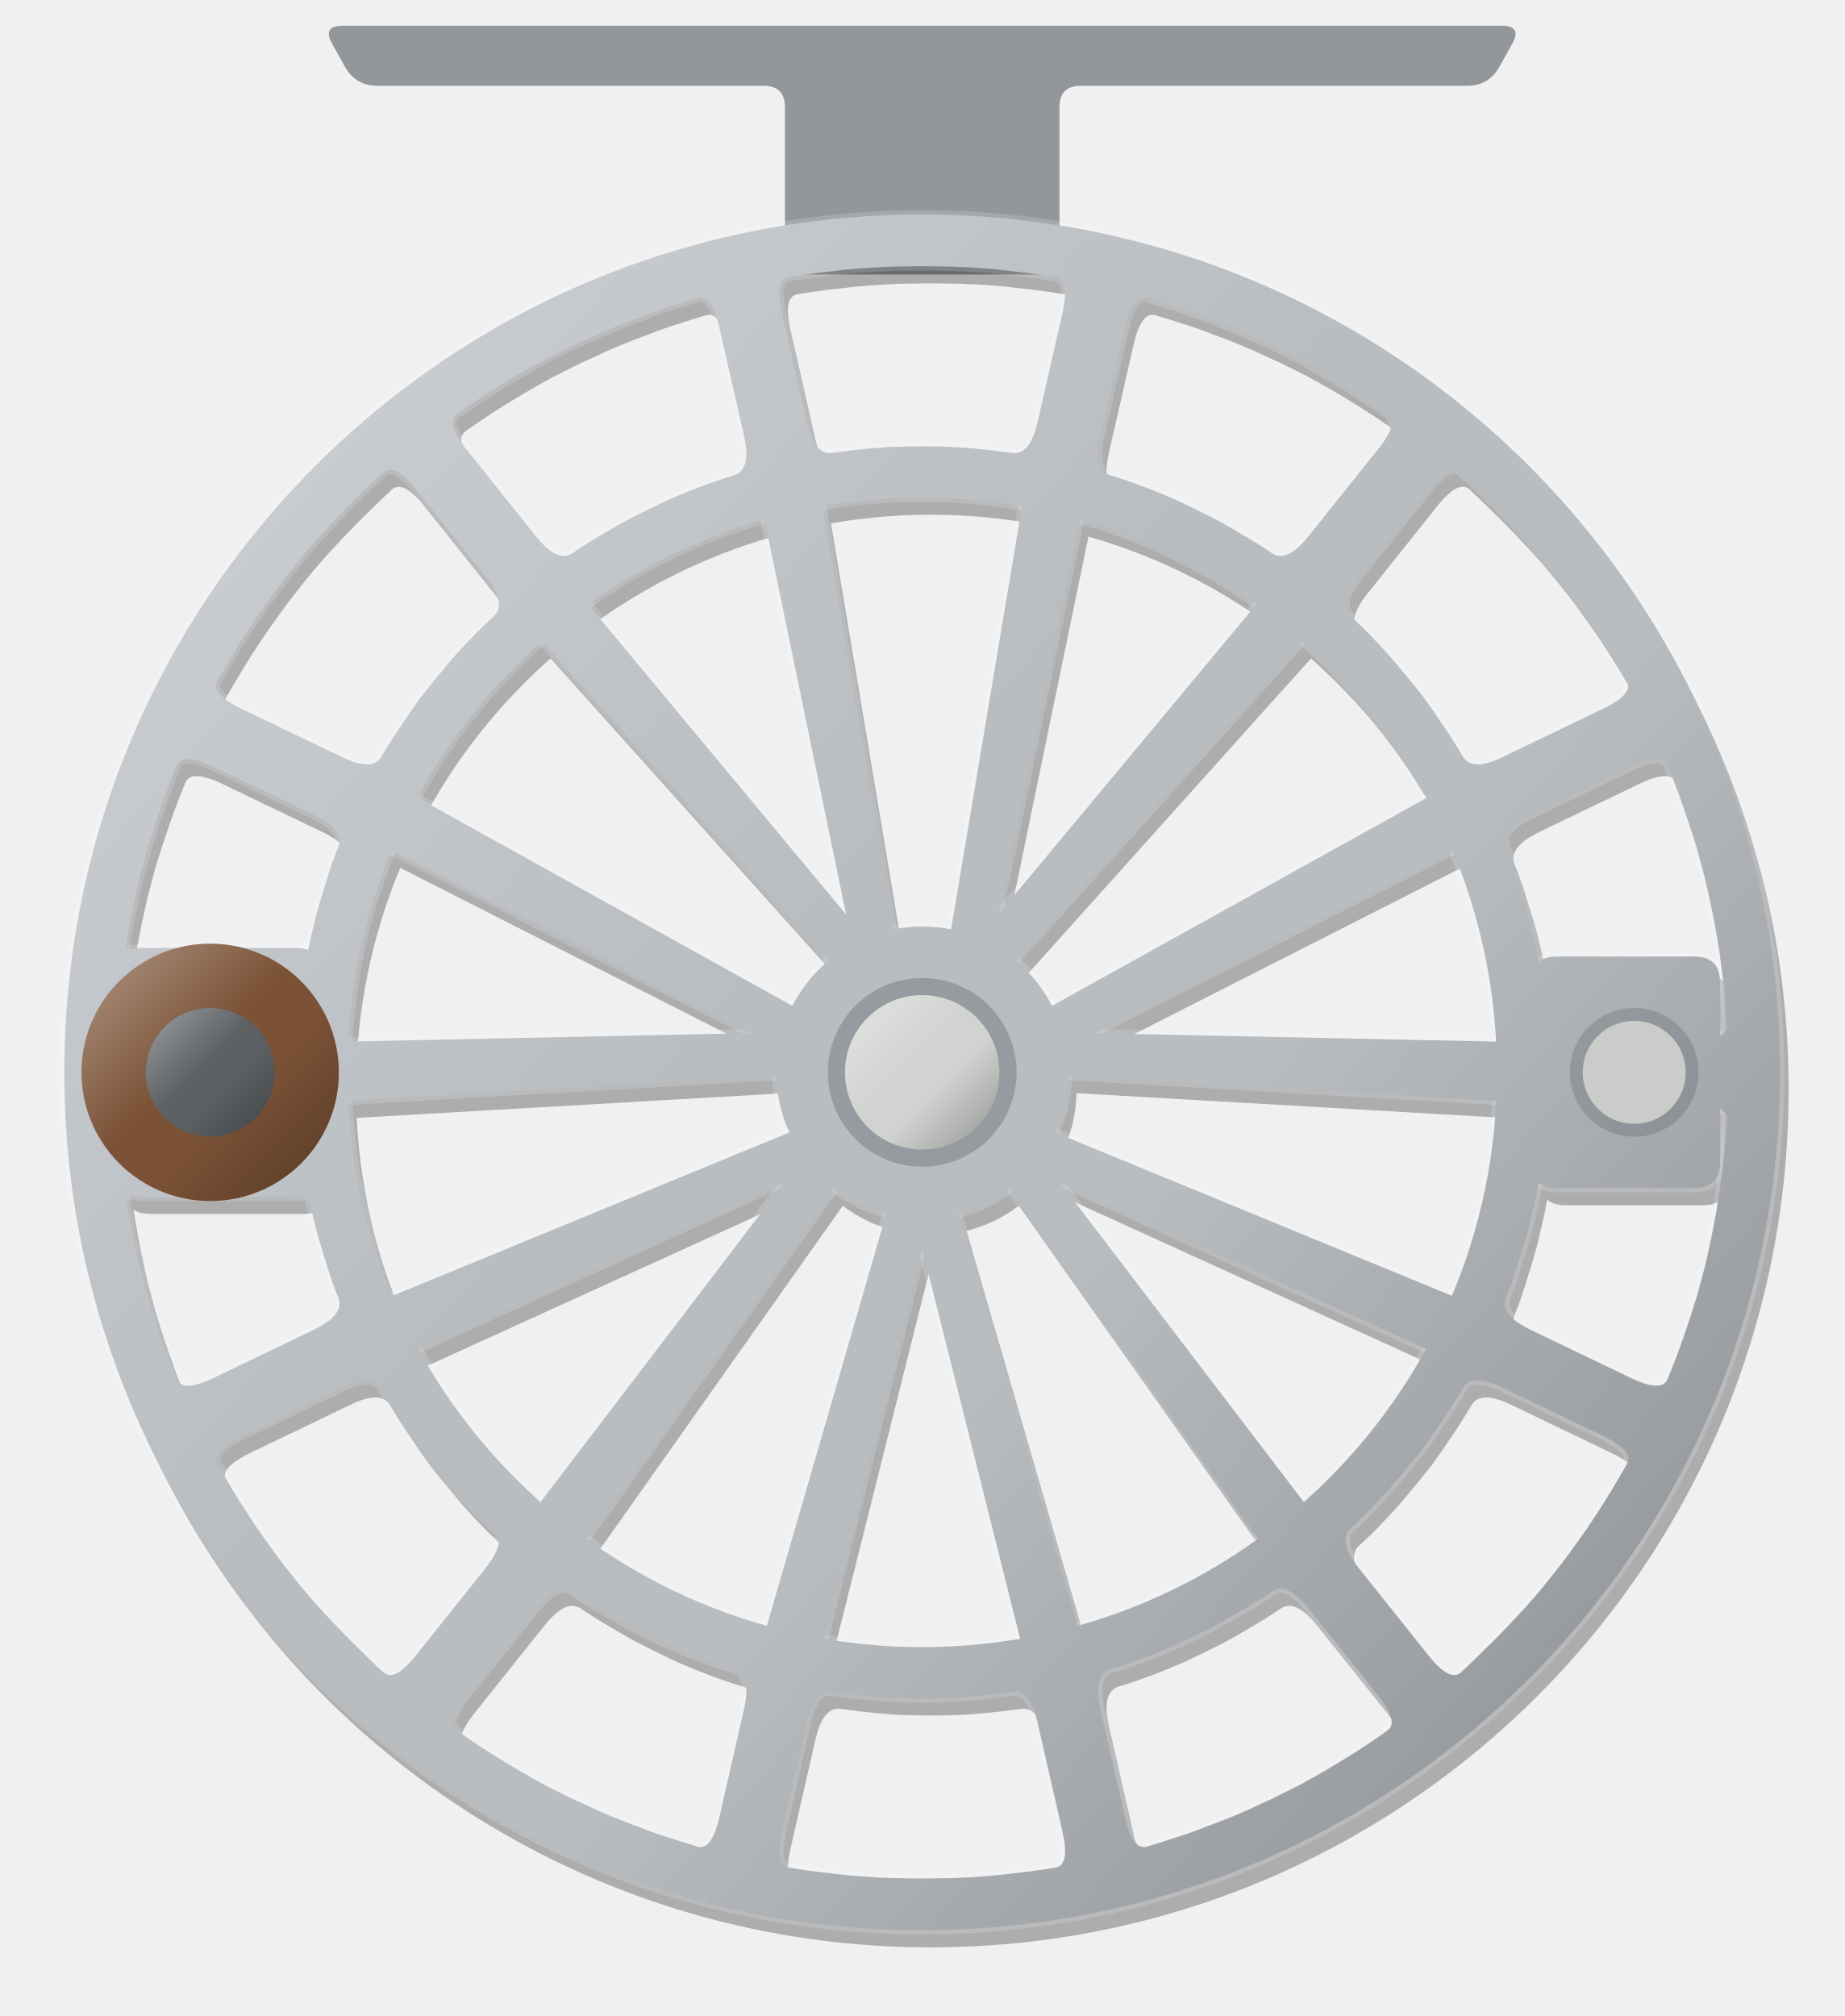
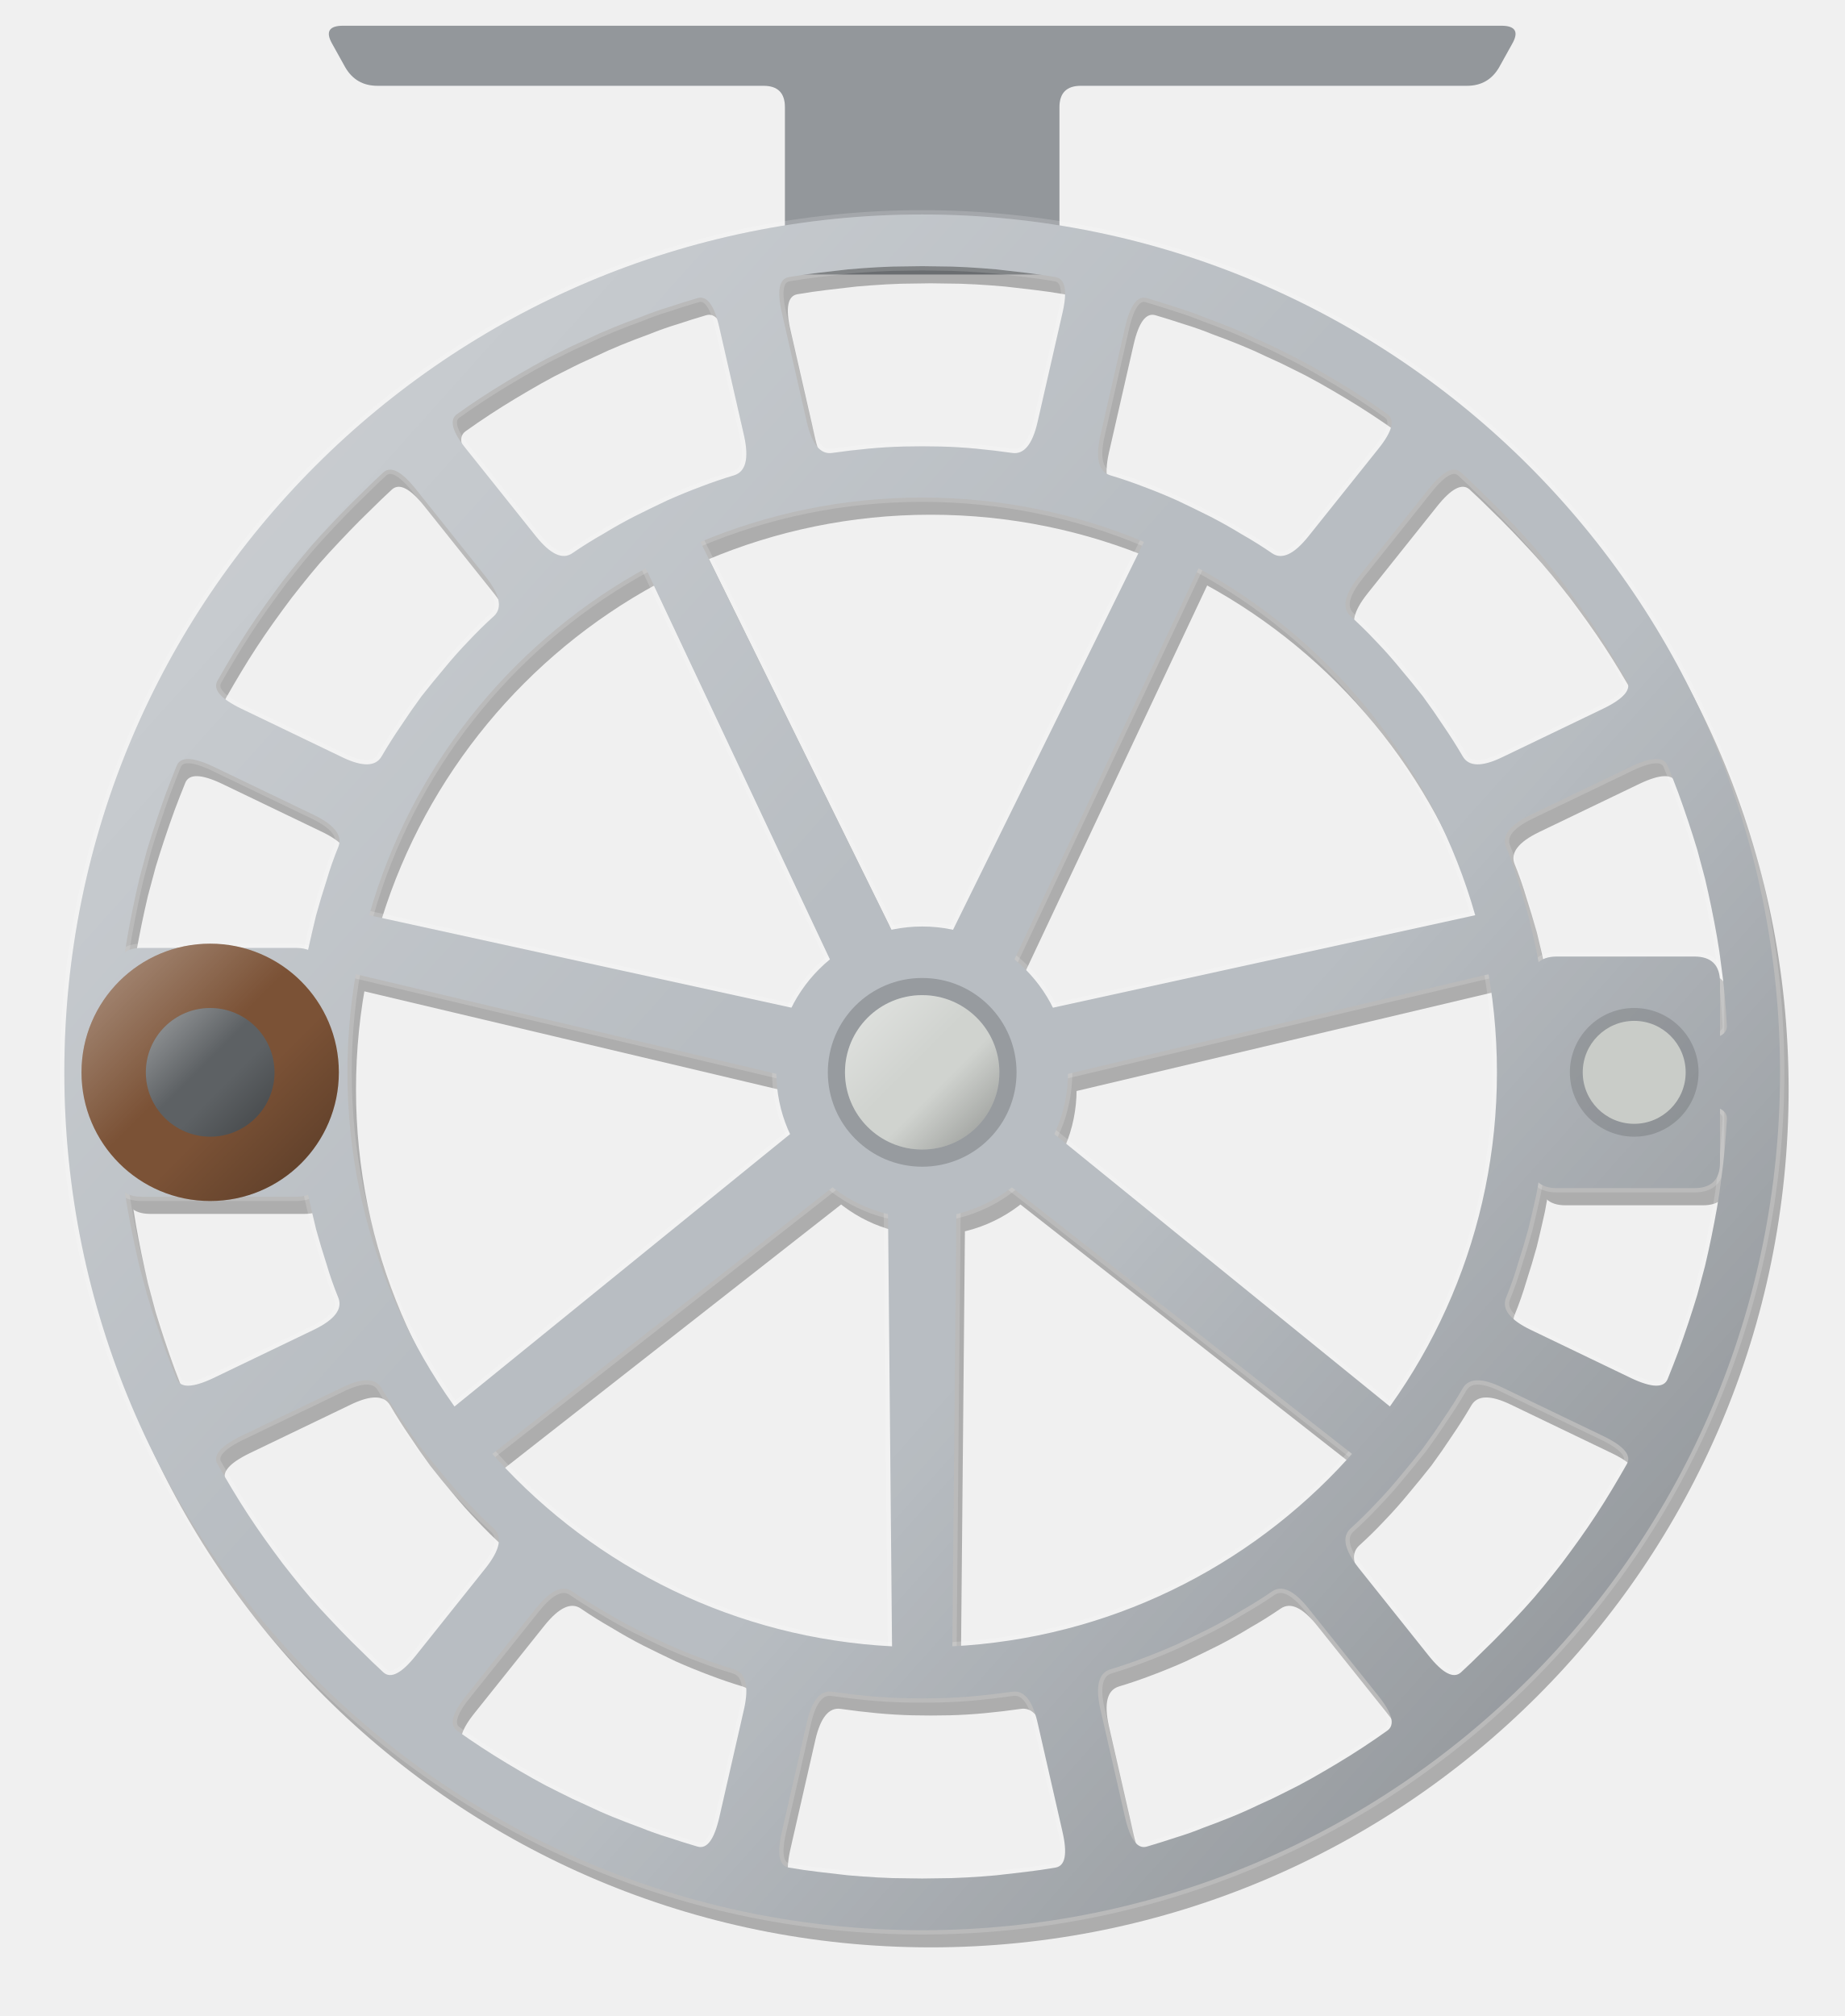
<svg xmlns="http://www.w3.org/2000/svg" viewBox="-215 -250 430 470" color="#b8bdc2">
  <defs>
    <linearGradient id="sheen" x1="0" y1="0" x2="1" y2="1">
      <stop offset="0" stop-color="#fff" stop-opacity=".4" />
      <stop offset=".45" stop-color="#fff" stop-opacity="0" />
      <stop offset=".6" stop-color="#000" stop-opacity="0" />
      <stop offset="1" stop-color="#000" stop-opacity=".3" />
    </linearGradient>
    <g id="back" fill-rule="evenodd">
      <path d="M-137.5 -239.7Q-140 -244 -135 -244L135 -244Q140 -244 137.5 -239.7L134.5 -234.3Q132 -230 127 -230L37 -230Q32 -230 32 -225L32 -191Q32 -186 27 -186L-27 -186Q-32 -186 -32 -191L-32 -225Q-32 -230 -37 -230L-127 -230Q-132 -230 -134.5 -234.3Z" />
    </g>
    <g id="body" fill-rule="evenodd">
      <path d="M-200 0a200 200 0 1 0 400 0a200 200 0 1 0 -400 0ZM-134 0a134 134 0 1 0 268 0a134 134 0 1 0 -268 0ZM47.3 -173.7Q49.1 -181.5 52.4 -180.5L52.4 -180.5Q55.8 -179.5 59.1 -178.4L59.1 -178.4Q62.4 -177.4 65.6 -176.1L65.6 -176.1Q68.9 -174.9 72.1 -173.6L72.1 -173.6Q75.3 -172.3 78.4 -170.8L78.4 -170.8Q81.6 -169.4 84.7 -167.8L84.7 -167.8Q87.8 -166.3 90.8 -164.6L90.8 -164.6Q93.8 -162.9 96.8 -161.1L96.8 -161.1Q99.8 -159.3 102.7 -157.4L102.7 -157.4Q105.6 -155.5 108.4 -153.5L108.4 -153.5Q111.3 -151.5 106.3 -145.3L90 -124.9Q85 -118.7 81.6 -121L81.6 -121Q78.1 -123.4 74.4 -125.5L74.4 -125.5Q70.8 -127.7 67.1 -129.6L67.1 -129.6Q63.3 -131.5 59.5 -133.3L59.5 -133.3Q55.7 -135 51.7 -136.5L51.7 -136.5Q47.8 -138 43.8 -139.2L43.8 -139.2Q39.8 -140.5 41.5 -148.3ZM118 -135.9Q123 -142.2 125.6 -139.9L125.6 -139.9Q128.1 -137.6 130.6 -135.1L130.6 -135.1Q133.1 -132.7 135.5 -130.2L135.5 -130.2Q137.9 -127.7 140.3 -125.1L140.3 -125.1Q142.6 -122.6 144.8 -119.9L144.8 -119.9Q147 -117.2 149.1 -114.5L149.1 -114.5Q151.2 -111.7 153.2 -108.9L153.2 -108.9Q155.2 -106.1 157.1 -103.2L157.1 -103.2Q159 -100.3 160.8 -97.3L160.8 -97.3Q162.6 -94.3 164.3 -91.3L164.3 -91.3Q166 -88.3 158.8 -84.8L135.3 -73.5Q128.1 -70 126 -73.7L126 -73.7Q123.9 -77.3 121.5 -80.8L121.5 -80.8Q119.2 -84.3 116.7 -87.7L116.7 -87.7Q114.1 -91 111.4 -94.2L111.4 -94.2Q108.7 -97.5 105.8 -100.5L105.8 -100.5Q102.9 -103.6 99.8 -106.4L99.8 -106.4Q96.8 -109.3 101.8 -115.6ZM165.3 -71.3Q172.5 -74.7 173.8 -71.5L173.8 -71.5Q175.1 -68.3 176.3 -65.1L176.3 -65.1Q177.5 -61.8 178.6 -58.5L178.6 -58.5Q179.7 -55.2 180.7 -51.9L180.7 -51.9Q181.6 -48.6 182.5 -45.2L182.5 -45.2Q183.3 -41.8 184 -38.4L184 -38.4Q184.7 -35 185.3 -31.6L185.3 -31.6Q185.9 -28.2 186.3 -24.8L186.3 -24.8Q186.8 -21.3 187.1 -17.9L187.1 -17.9Q187.4 -14.4 187.6 -11L187.6 -11Q187.9 -7.5 179.9 -7.5L153.8 -7.5Q145.8 -7.5 145.5 -11.7L145.5 -11.7Q145.1 -15.9 144.6 -20.1L144.6 -20.1Q144 -24.2 143.2 -28.4L143.2 -28.4Q142.3 -32.5 141.3 -36.6L141.3 -36.6Q140.2 -40.6 138.9 -44.6L138.9 -44.6Q137.7 -48.7 136.1 -52.6L136.1 -52.6Q134.6 -56.5 141.8 -60ZM179.9 7.5Q187.9 7.5 187.6 11L187.6 11Q187.4 14.4 187.1 17.9L187.1 17.9Q186.8 21.3 186.3 24.8L186.3 24.8Q185.9 28.2 185.3 31.6L185.3 31.6Q184.7 35 184 38.4L184 38.4Q183.3 41.8 182.5 45.2L182.5 45.2Q181.6 48.6 180.7 51.9L180.7 51.9Q179.7 55.2 178.6 58.5L178.6 58.5Q177.5 61.8 176.3 65.1L176.3 65.1Q175.1 68.3 173.8 71.5L173.8 71.5Q172.5 74.7 165.3 71.3L141.8 60Q134.6 56.5 136.1 52.6L136.1 52.6Q137.7 48.7 138.9 44.6L138.9 44.6Q140.2 40.6 141.3 36.6L141.3 36.6Q142.3 32.5 143.2 28.4L143.2 28.4Q144 24.2 144.6 20.1L144.6 20.1Q145.1 15.9 145.5 11.7L145.5 11.7Q145.8 7.5 153.8 7.5ZM158.8 84.8Q166 88.3 164.3 91.3L164.3 91.3Q162.6 94.3 160.8 97.3L160.8 97.3Q159 100.3 157.1 103.2L157.1 103.2Q155.2 106.1 153.2 108.9L153.2 108.9Q151.2 111.7 149.1 114.5L149.1 114.5Q147 117.2 144.8 119.9L144.8 119.9Q142.6 122.6 140.3 125.1L140.3 125.1Q137.9 127.7 135.5 130.2L135.5 130.2Q133.1 132.7 130.6 135.1L130.6 135.1Q128.1 137.6 125.6 139.9L125.6 139.9Q123 142.2 118 135.9L101.8 115.6Q96.8 109.3 99.8 106.4L99.8 106.4Q102.9 103.6 105.8 100.5L105.8 100.5Q108.7 97.5 111.4 94.2L111.4 94.2Q114.1 91 116.7 87.7L116.7 87.7Q119.2 84.3 121.5 80.8L121.5 80.8Q123.9 77.3 126 73.7L126 73.7Q128.1 70 135.3 73.5ZM106.3 145.3Q111.3 151.5 108.4 153.5L108.4 153.5Q105.6 155.5 102.7 157.4L102.7 157.4Q99.8 159.3 96.8 161.1L96.8 161.1Q93.8 162.9 90.8 164.6L90.8 164.6Q87.8 166.3 84.7 167.8L84.7 167.8Q81.6 169.4 78.4 170.8L78.4 170.8Q75.3 172.3 72.1 173.6L72.1 173.6Q68.9 174.9 65.6 176.1L65.6 176.1Q62.4 177.4 59.1 178.4L59.1 178.4Q55.8 179.5 52.4 180.5L52.4 180.5Q49.1 181.5 47.3 173.7L41.5 148.3Q39.8 140.5 43.8 139.2L43.8 139.2Q47.8 138 51.7 136.5L51.7 136.5Q55.7 135 59.5 133.3L59.5 133.3Q63.3 131.5 67.1 129.6L67.1 129.6Q70.8 127.7 74.4 125.5L74.4 125.5Q78.1 123.4 81.6 121L81.6 121Q85 118.7 90 124.9ZM32.7 177Q34.5 184.8 31.1 185.4L31.1 185.4Q27.6 186 24.2 186.4L24.2 186.4Q20.8 186.8 17.3 187.2L17.3 187.2Q13.9 187.5 10.4 187.7L10.4 187.7Q6.9 187.9 3.5 187.9L3.5 187.9Q0 188 -3.5 187.9L-3.5 187.9Q-6.9 187.9 -10.4 187.7L-10.4 187.7Q-13.9 187.5 -17.3 187.2L-17.3 187.2Q-20.8 186.8 -24.2 186.4L-24.2 186.4Q-27.6 186 -31.1 185.4L-31.1 185.4Q-34.5 184.8 -32.7 177L-26.9 151.6Q-25.1 143.8 -21 144.4L-21 144.4Q-16.8 145 -12.6 145.4L-12.6 145.4Q-8.4 145.8 -4.2 145.9L-4.2 145.9Q0 146 4.2 145.9L4.2 145.9Q8.4 145.8 12.6 145.4L12.6 145.4Q16.8 145 21 144.4L21 144.4Q25.1 143.8 26.9 151.6ZM-47.3 173.7Q-49.1 181.5 -52.4 180.5L-52.4 180.5Q-55.8 179.5 -59.1 178.4L-59.1 178.4Q-62.4 177.4 -65.6 176.1L-65.6 176.1Q-68.9 174.9 -72.1 173.6L-72.1 173.6Q-75.3 172.3 -78.4 170.8L-78.4 170.8Q-81.6 169.4 -84.7 167.8L-84.7 167.8Q-87.8 166.3 -90.8 164.6L-90.8 164.6Q-93.8 162.9 -96.8 161.1L-96.8 161.1Q-99.8 159.3 -102.7 157.4L-102.7 157.4Q-105.6 155.5 -108.4 153.5L-108.4 153.5Q-111.3 151.5 -106.3 145.3L-90 124.9Q-85 118.7 -81.6 121L-81.6 121Q-78.1 123.4 -74.4 125.5L-74.4 125.5Q-70.8 127.7 -67.1 129.6L-67.1 129.6Q-63.3 131.5 -59.5 133.3L-59.5 133.3Q-55.7 135 -51.7 136.5L-51.7 136.5Q-47.8 138 -43.8 139.2L-43.8 139.2Q-39.8 140.5 -41.5 148.3ZM-118 135.9Q-123 142.2 -125.6 139.9L-125.6 139.9Q-128.1 137.6 -130.6 135.1L-130.6 135.1Q-133.1 132.7 -135.5 130.2L-135.5 130.2Q-137.9 127.7 -140.3 125.1L-140.3 125.1Q-142.6 122.6 -144.8 119.9L-144.8 119.9Q-147 117.2 -149.1 114.5L-149.1 114.5Q-151.2 111.7 -153.2 108.9L-153.2 108.9Q-155.2 106.1 -157.1 103.2L-157.1 103.2Q-159 100.3 -160.8 97.3L-160.8 97.3Q-162.6 94.3 -164.3 91.3L-164.3 91.3Q-166 88.3 -158.8 84.8L-135.3 73.5Q-128.1 70 -126 73.7L-126 73.7Q-123.9 77.3 -121.5 80.8L-121.5 80.8Q-119.2 84.3 -116.7 87.7L-116.7 87.7Q-114.1 91 -111.4 94.2L-111.4 94.2Q-108.7 97.5 -105.8 100.5L-105.8 100.5Q-102.9 103.6 -99.8 106.4L-99.8 106.4Q-96.8 109.3 -101.8 115.6ZM-165.3 71.3Q-172.5 74.7 -173.8 71.5L-173.8 71.5Q-175.1 68.3 -176.3 65.1L-176.3 65.1Q-177.5 61.8 -178.6 58.5L-178.6 58.5Q-179.7 55.2 -180.7 51.9L-180.7 51.9Q-181.6 48.6 -182.5 45.2L-182.5 45.2Q-183.3 41.8 -184 38.4L-184 38.4Q-184.7 35 -185.3 31.6L-185.3 31.6Q-185.9 28.2 -186.3 24.8L-186.3 24.8Q-186.8 21.3 -187.1 17.9L-187.1 17.9Q-187.4 14.4 -187.6 11L-187.6 11Q-187.9 7.5 -179.9 7.5L-153.8 7.5Q-145.8 7.5 -145.5 11.7L-145.5 11.7Q-145.1 15.9 -144.6 20.1L-144.6 20.1Q-144 24.2 -143.2 28.4L-143.2 28.4Q-142.3 32.5 -141.3 36.6L-141.3 36.6Q-140.2 40.6 -138.9 44.6L-138.9 44.6Q-137.7 48.7 -136.1 52.6L-136.1 52.6Q-134.6 56.5 -141.8 60ZM-179.9 -7.5Q-187.9 -7.5 -187.6 -11L-187.6 -11Q-187.4 -14.4 -187.1 -17.9L-187.1 -17.9Q-186.8 -21.3 -186.3 -24.8L-186.3 -24.8Q-185.9 -28.2 -185.3 -31.6L-185.3 -31.6Q-184.7 -35 -184 -38.4L-184 -38.4Q-183.3 -41.8 -182.5 -45.2L-182.5 -45.2Q-181.6 -48.6 -180.7 -51.9L-180.7 -51.9Q-179.7 -55.2 -178.6 -58.5L-178.6 -58.5Q-177.5 -61.8 -176.3 -65.1L-176.3 -65.1Q-175.1 -68.3 -173.8 -71.5L-173.8 -71.5Q-172.5 -74.7 -165.3 -71.3L-141.8 -60Q-134.6 -56.5 -136.1 -52.6L-136.1 -52.6Q-137.7 -48.7 -138.9 -44.6L-138.9 -44.6Q-140.2 -40.6 -141.3 -36.6L-141.3 -36.6Q-142.3 -32.5 -143.2 -28.4L-143.2 -28.4Q-144 -24.2 -144.6 -20.1L-144.6 -20.1Q-145.1 -15.9 -145.5 -11.7L-145.5 -11.7Q-145.8 -7.5 -153.8 -7.5ZM-158.8 -84.8Q-166 -88.3 -164.3 -91.3L-164.3 -91.3Q-162.6 -94.3 -160.8 -97.3L-160.8 -97.3Q-159 -100.3 -157.1 -103.2L-157.1 -103.2Q-155.2 -106.1 -153.2 -108.9L-153.2 -108.9Q-151.2 -111.7 -149.1 -114.5L-149.1 -114.5Q-147 -117.2 -144.8 -119.9L-144.8 -119.9Q-142.6 -122.6 -140.3 -125.1L-140.3 -125.1Q-137.9 -127.7 -135.5 -130.2L-135.5 -130.2Q-133.1 -132.7 -130.6 -135.1L-130.6 -135.1Q-128.1 -137.6 -125.6 -139.9L-125.6 -139.9Q-123 -142.2 -118 -135.9L-101.8 -115.6Q-96.8 -109.3 -99.8 -106.4L-99.8 -106.4Q-102.9 -103.6 -105.8 -100.5L-105.8 -100.5Q-108.7 -97.5 -111.4 -94.2L-111.4 -94.2Q-114.1 -91 -116.7 -87.7L-116.7 -87.7Q-119.2 -84.3 -121.5 -80.8L-121.5 -80.8Q-123.9 -77.3 -126 -73.7L-126 -73.7Q-128.1 -70 -135.3 -73.5ZM-106.3 -145.3Q-111.3 -151.5 -108.4 -153.5L-108.4 -153.5Q-105.6 -155.5 -102.7 -157.4L-102.7 -157.4Q-99.8 -159.3 -96.8 -161.1L-96.8 -161.1Q-93.8 -162.9 -90.8 -164.6L-90.8 -164.6Q-87.8 -166.3 -84.7 -167.8L-84.7 -167.8Q-81.6 -169.4 -78.4 -170.8L-78.4 -170.8Q-75.3 -172.3 -72.1 -173.6L-72.1 -173.6Q-68.9 -174.9 -65.6 -176.1L-65.6 -176.1Q-62.4 -177.4 -59.1 -178.4L-59.1 -178.4Q-55.8 -179.5 -52.4 -180.5L-52.4 -180.5Q-49.1 -181.5 -47.3 -173.7L-41.5 -148.3Q-39.8 -140.5 -43.8 -139.2L-43.8 -139.2Q-47.8 -138 -51.7 -136.5L-51.7 -136.5Q-55.7 -135 -59.5 -133.3L-59.5 -133.3Q-63.3 -131.5 -67.1 -129.6L-67.1 -129.6Q-70.8 -127.7 -74.4 -125.5L-74.4 -125.5Q-78.1 -123.4 -81.6 -121L-81.6 -121Q-85 -118.7 -90 -124.9ZM-32.7 -177Q-34.5 -184.8 -31.1 -185.4L-31.1 -185.4Q-27.6 -186 -24.2 -186.4L-24.2 -186.4Q-20.8 -186.8 -17.3 -187.2L-17.3 -187.2Q-13.9 -187.5 -10.4 -187.7L-10.4 -187.7Q-6.9 -187.9 -3.5 -187.9L-3.5 -187.9Q0 -188 3.5 -187.9L3.5 -187.9Q6.9 -187.9 10.4 -187.7L10.4 -187.7Q13.9 -187.5 17.3 -187.2L17.3 -187.2Q20.8 -186.8 24.2 -186.4L24.2 -186.4Q27.6 -186 31.1 -185.4L31.1 -185.4Q34.5 -184.8 32.7 -177L26.9 -151.6Q25.1 -143.8 21 -144.4L21 -144.4Q16.8 -145 12.6 -145.4L12.6 -145.4Q8.4 -145.8 4.2 -145.9L4.2 -145.9Q0 -146 -4.2 -145.9L-4.2 -145.9Q-8.4 -145.8 -12.6 -145.4L-12.6 -145.4Q-16.8 -145 -21 -144.4L-21 -144.4Q-25.1 -143.8 -26.9 -151.6Z" />
-       <path d="M11.9 -23.2Q14.7 -22 15.3 -25L37.4 -132Q38 -134.9 35.1 -135.6L27.3 -137.4Q24.3 -138 23.8 -135.1L6 -28.9Q5.5 -25.9 8.3 -24.7Z" />
-       <path d="M14.2 -21.9Q16.8 -20.4 18.8 -22.7L90.8 -102.9Q92.8 -105.1 90.4 -107L84.2 -112Q81.8 -113.8 79.9 -111.5L10 -27.5Q8 -25.2 10.7 -23.8Z" />
-       <path d="M25.6 -5.1Q26.4 -2.2 29.1 -3.6L126.5 -53.1Q129.2 -54.4 127.9 -57.1L124.4 -64.3Q123.1 -67.1 120.5 -65.6L26.3 -13.3Q23.7 -11.9 24.5 -9Z" />
-       <path d="M26 -2.5Q26.5 0.4 29.5 0.6L137 6.8Q140 7 140 4L140 -4Q140 -7 137 -7.1L27.7 -9.4Q24.7 -9.4 25.3 -6.5Z" />
-       <path d="M19.9 16.8Q18.2 19.2 20.9 20.5L120.4 65.8Q123.1 67.1 124.4 64.3L127.9 57.1Q129.2 54.4 126.4 53.3L26.8 12.3Q24 11.1 22.3 13.6Z" />
-       <path d="M18.2 18.7Q16.2 21 17.9 23.4L80.1 111.4Q81.8 113.8 84.2 112L90.4 107Q92.8 105.1 90.9 102.7L24.6 15.8Q22.8 13.5 20.8 15.7Z" />
-       <path d="M-0.7 26.1Q-3.7 26.2 -3 29.1L23.6 135.1Q24.3 138 27.3 137.4L35.1 135.6Q38 134.9 37.1 132.1L7.1 28.6Q6.3 25.7 3.3 25.9Z" />
-       <path d="M-3.3 25.9Q-6.3 25.7 -7.1 28.6L-37.1 132.1Q-38 134.9 -35.1 135.6L-27.3 137.4Q-24.3 138 -23.6 135.1L3 29.1Q3.7 26.2 0.7 26.1Z" />
-       <path d="M-20.8 15.7Q-22.8 13.5 -24.6 15.8L-90.9 102.7Q-92.8 105.1 -90.4 107L-84.2 112Q-81.8 113.8 -80.1 111.4L-17.9 23.4Q-16.2 21 -18.2 18.7Z" />
-       <path d="M-22.3 13.6Q-24 11.1 -26.8 12.3L-126.4 53.3Q-129.2 54.4 -127.9 57.1L-124.4 64.3Q-123.1 67.1 -120.4 65.8L-20.9 20.5Q-18.2 19.2 -19.9 16.8Z" />
-       <path d="M-25.3 -6.5Q-24.7 -9.4 -27.7 -9.4L-137 -7.1Q-140 -7 -140 -4L-140 4Q-140 7 -137 6.8L-29.5 0.6Q-26.5 0.4 -26 -2.5Z" />
-       <path d="M-24.5 -9Q-23.7 -11.9 -26.3 -13.3L-120.5 -65.6Q-123.1 -67.1 -124.4 -64.3L-127.9 -57.1Q-129.2 -54.4 -126.5 -53.1L-29.1 -3.6Q-26.4 -2.2 -25.6 -5.1Z" />
-       <path d="M-10.7 -23.8Q-8 -25.2 -10 -27.5L-79.9 -111.5Q-81.8 -113.8 -84.2 -112L-90.4 -107Q-92.8 -105.1 -90.8 -102.9L-18.8 -22.7Q-16.8 -20.4 -14.2 -21.9Z" />
-       <path d="M-8.3 -24.7Q-5.5 -25.9 -6 -28.9L-23.8 -135.1Q-24.3 -138 -27.3 -137.4L-35.1 -135.6Q-38 -134.9 -37.4 -132L-15.3 -25Q-14.7 -22 -11.9 -23.2Z" />
+       <path d="M-5 26Q-8 26 -8 29L-7 137Q-7 140 -4 140L4 140Q7 140 7 137L8 29Q8 26 5 26Z" />
+       <path d="M-23.4 12.3Q-25.3 10 -27.6 11.8L-111.5 79.9Q-113.8 81.8 -112 84.2L-107 90.4Q-105.1 92.8 -102.7 90.9L-17.7 24.3Q-15.3 22.5 -17.2 20.1Z" />
+       <path d="M-24.2 -10.7Q-23.6 -13.6 -26.5 -14.2L-132 -37.3Q-134.9 -38 -135.6 -35.1L-137.4 -27.3Q-138 -24.3 -135.1 -23.6L-30 1.3Q-27.1 2 -26.5 -0.9Z" />
+       <path d="M-6.8 -25.6Q-4.1 -26.9 -5.4 -29.6L-53.1 -126.5Q-54.4 -129.2 -57.1 -127.9L-64.3 -124.4Q-67.1 -123.1 -65.8 -120.4L-19.8 -22.7Q-18.5 -20 -15.8 -21.3Z" />
+       <path d="M15.8 -21.3Q18.5 -20 19.8 -22.7L65.8 -120.4Q67.1 -123.1 64.3 -124.4L57.1 -127.9Q54.4 -129.2 53.1 -126.5L5.4 -29.6Q4.1 -26.9 6.8 -25.6Z" />
+       <path d="M26.5 -0.9Q27.1 2 30 1.3L135.1 -23.6Q138 -24.3 137.4 -27.3L135.6 -35.1Q134.9 -38 132 -37.3L26.5 -14.2Q23.6 -13.6 24.2 -10.7Z" />
+       <path d="M17.2 20.1Q15.3 22.5 17.7 24.3L102.7 90.9Q105.1 92.8 107 90.4L112 84.2Q113.8 81.8 111.5 79.9L27.6 11.8Q25.3 10 23.4 12.3Z" />
      <path d="M-140 23Q-140 29 -146 29L-182 29Q-188 29 -188 23L-188 -23Q-188 -29 -182 -29L-146 -29Q-140 -29 -140 -23Z" />
      <path d="M142 -21Q142 -27 148 -27L180 -27Q186 -27 186 -21L186 21Q186 27 180 27L148 27Q142 27 142 21Z" />
      <path d="M-34 0a34 34 0 1 0 68 0a34 34 0 1 0 -68 0Z" />
    </g>
    <mask id="body-mask">
      <use href="#body" fill="#fff" />
    </mask>
  </defs>
  <use href="#back" fill="currentColor" />
  <use href="#back" fill="#000" opacity=".2" />
  <use href="#body" fill="#000" opacity=".28" transform="translate(2 4)" />
  <use href="#body" fill="none" stroke="#fff" stroke-opacity=".16" stroke-width="2" />
  <use href="#body" fill="currentColor" />
  <rect x="-215" y="-250" width="430" height="470" fill="url(#sheen)" mask="url(#body-mask)" />
  <circle r="22" fill="#000" fill-opacity=".18" />
  <circle r="18" fill="#d0d3cf" />
  <circle r="18" fill="url(#sheen)" />
  <circle cx="166" cy="0" r="15" fill="#000" fill-opacity=".14" />
  <circle cx="166" cy="0" r="12" fill="#c9ccc8" />
  <circle cx="-166" cy="0" r="30" fill="#7b5236" />
  <circle cx="-166" cy="0" r="30" fill="url(#sheen)" />
  <circle cx="-166" cy="0" r="15" fill="#5d6164" />
  <circle cx="-166" cy="0" r="15" fill="url(#sheen)" />
</svg>
